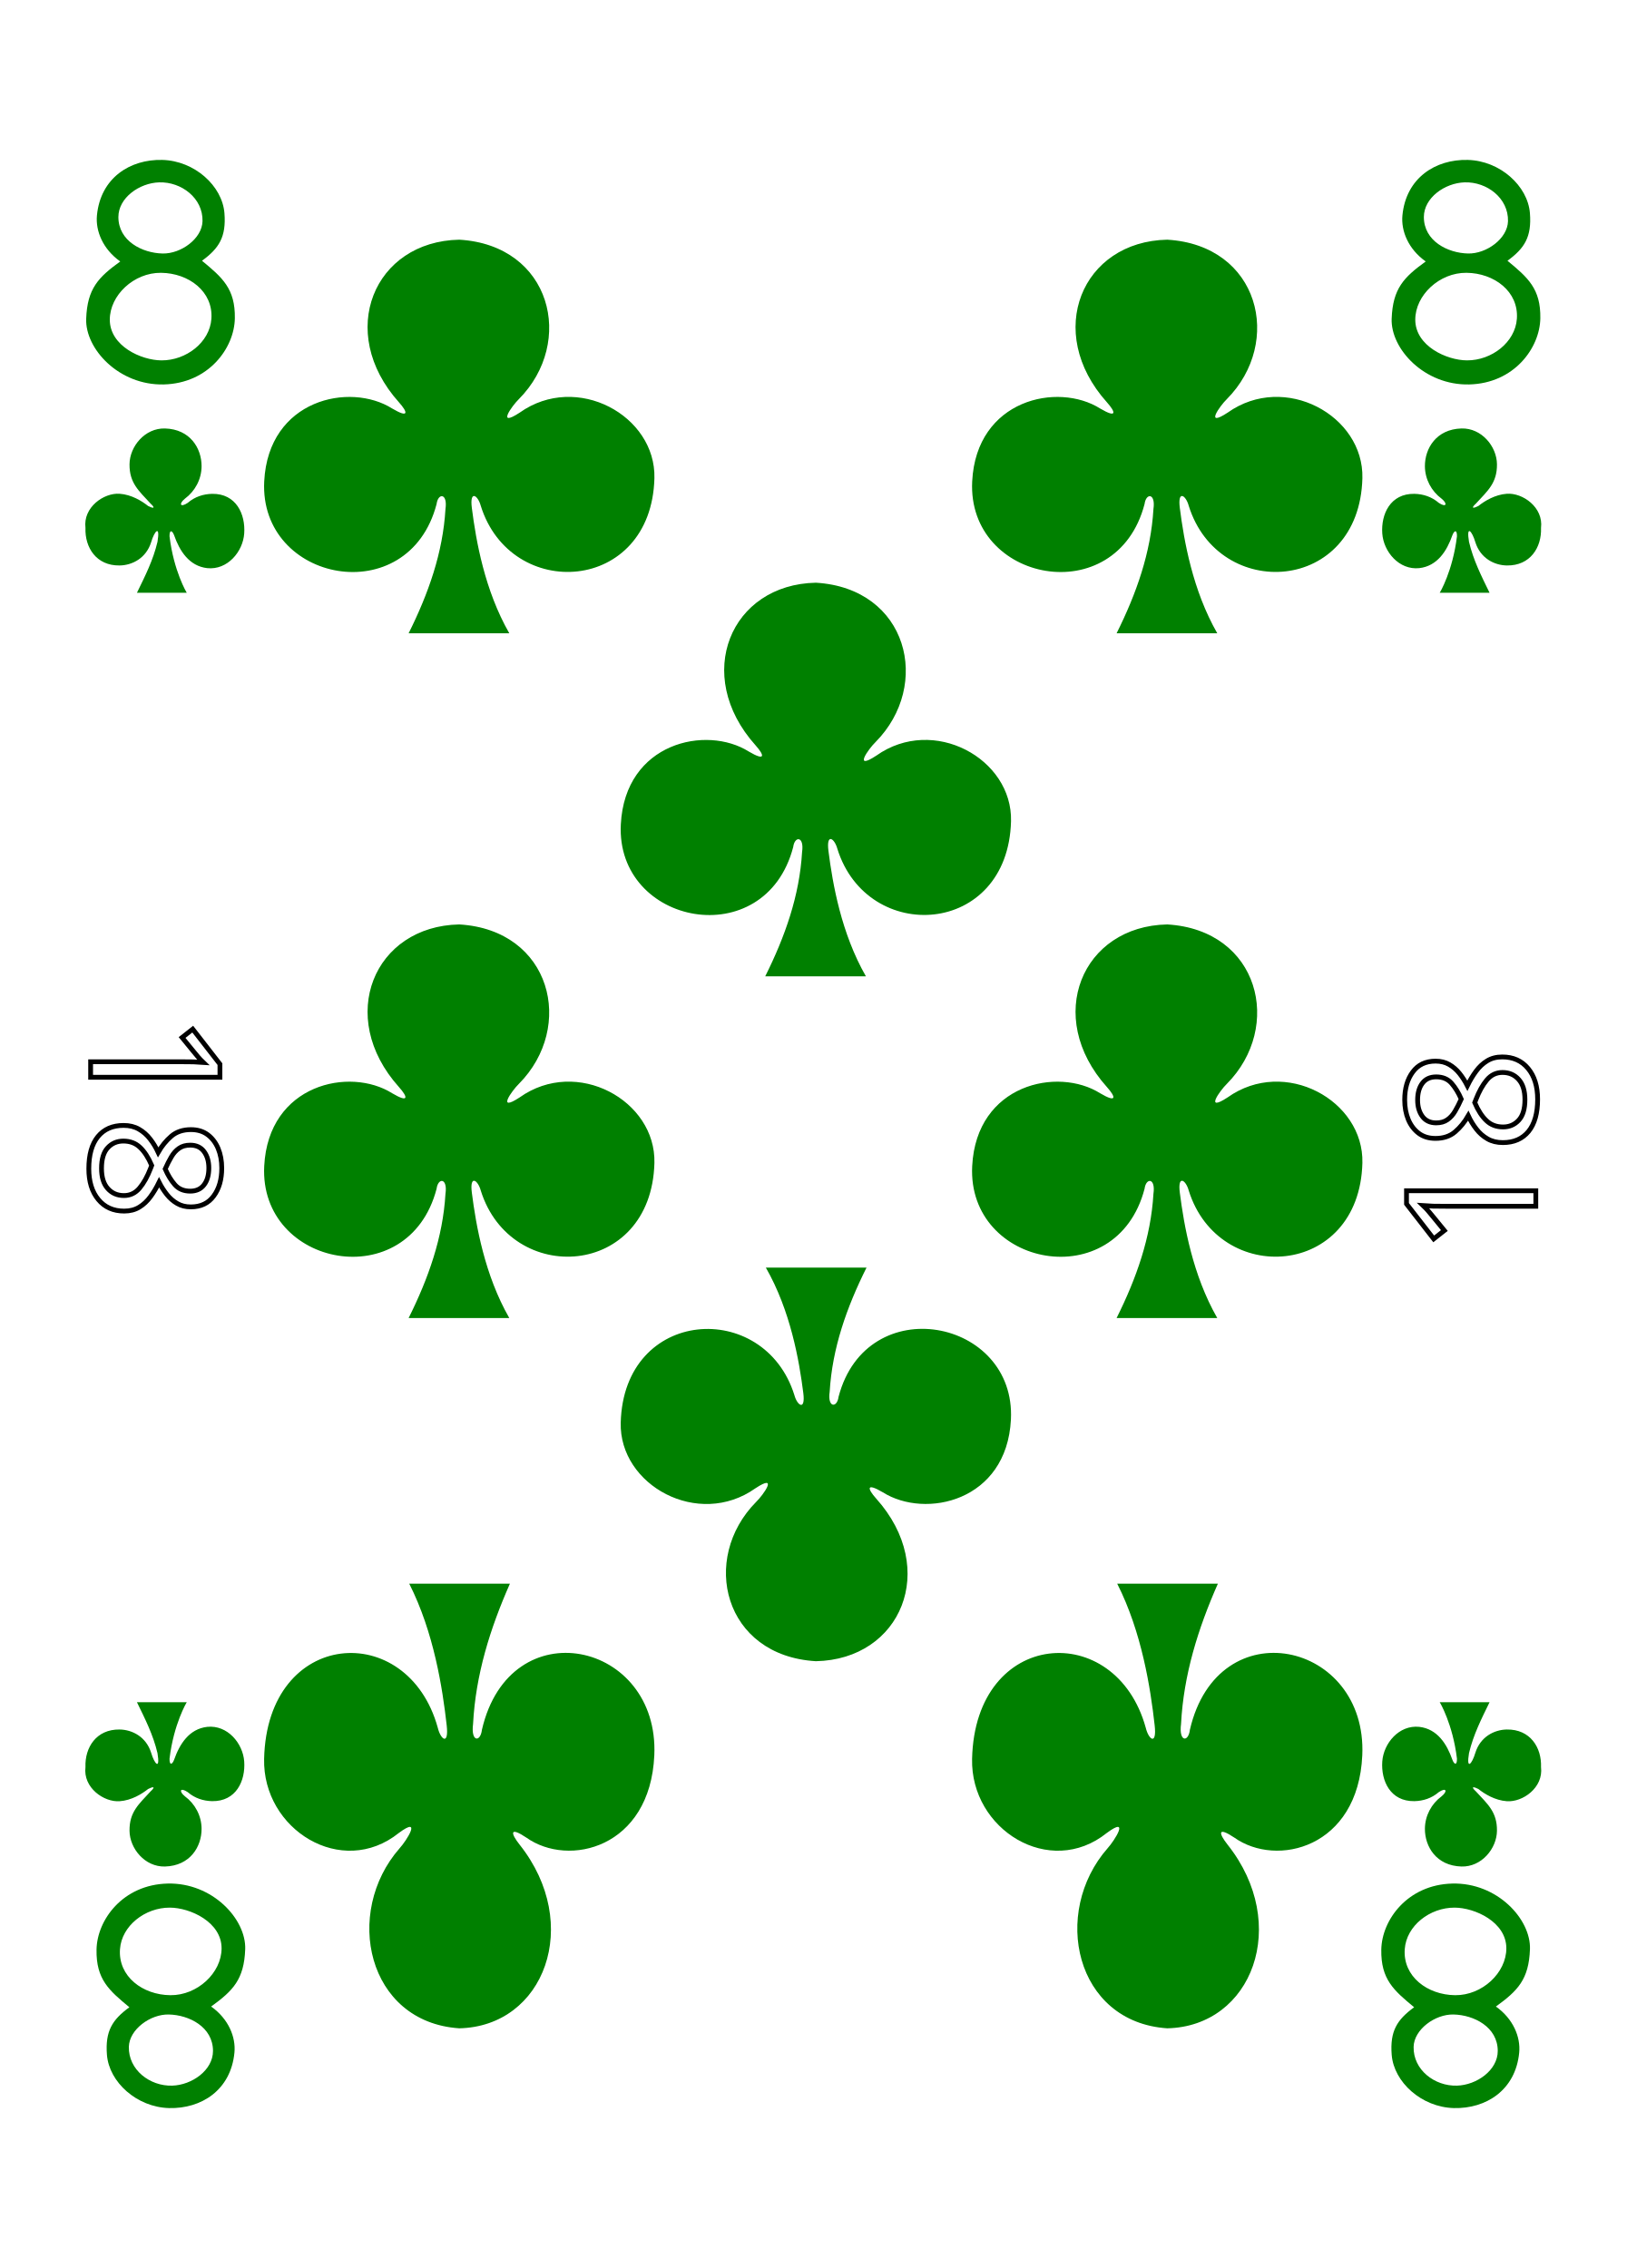
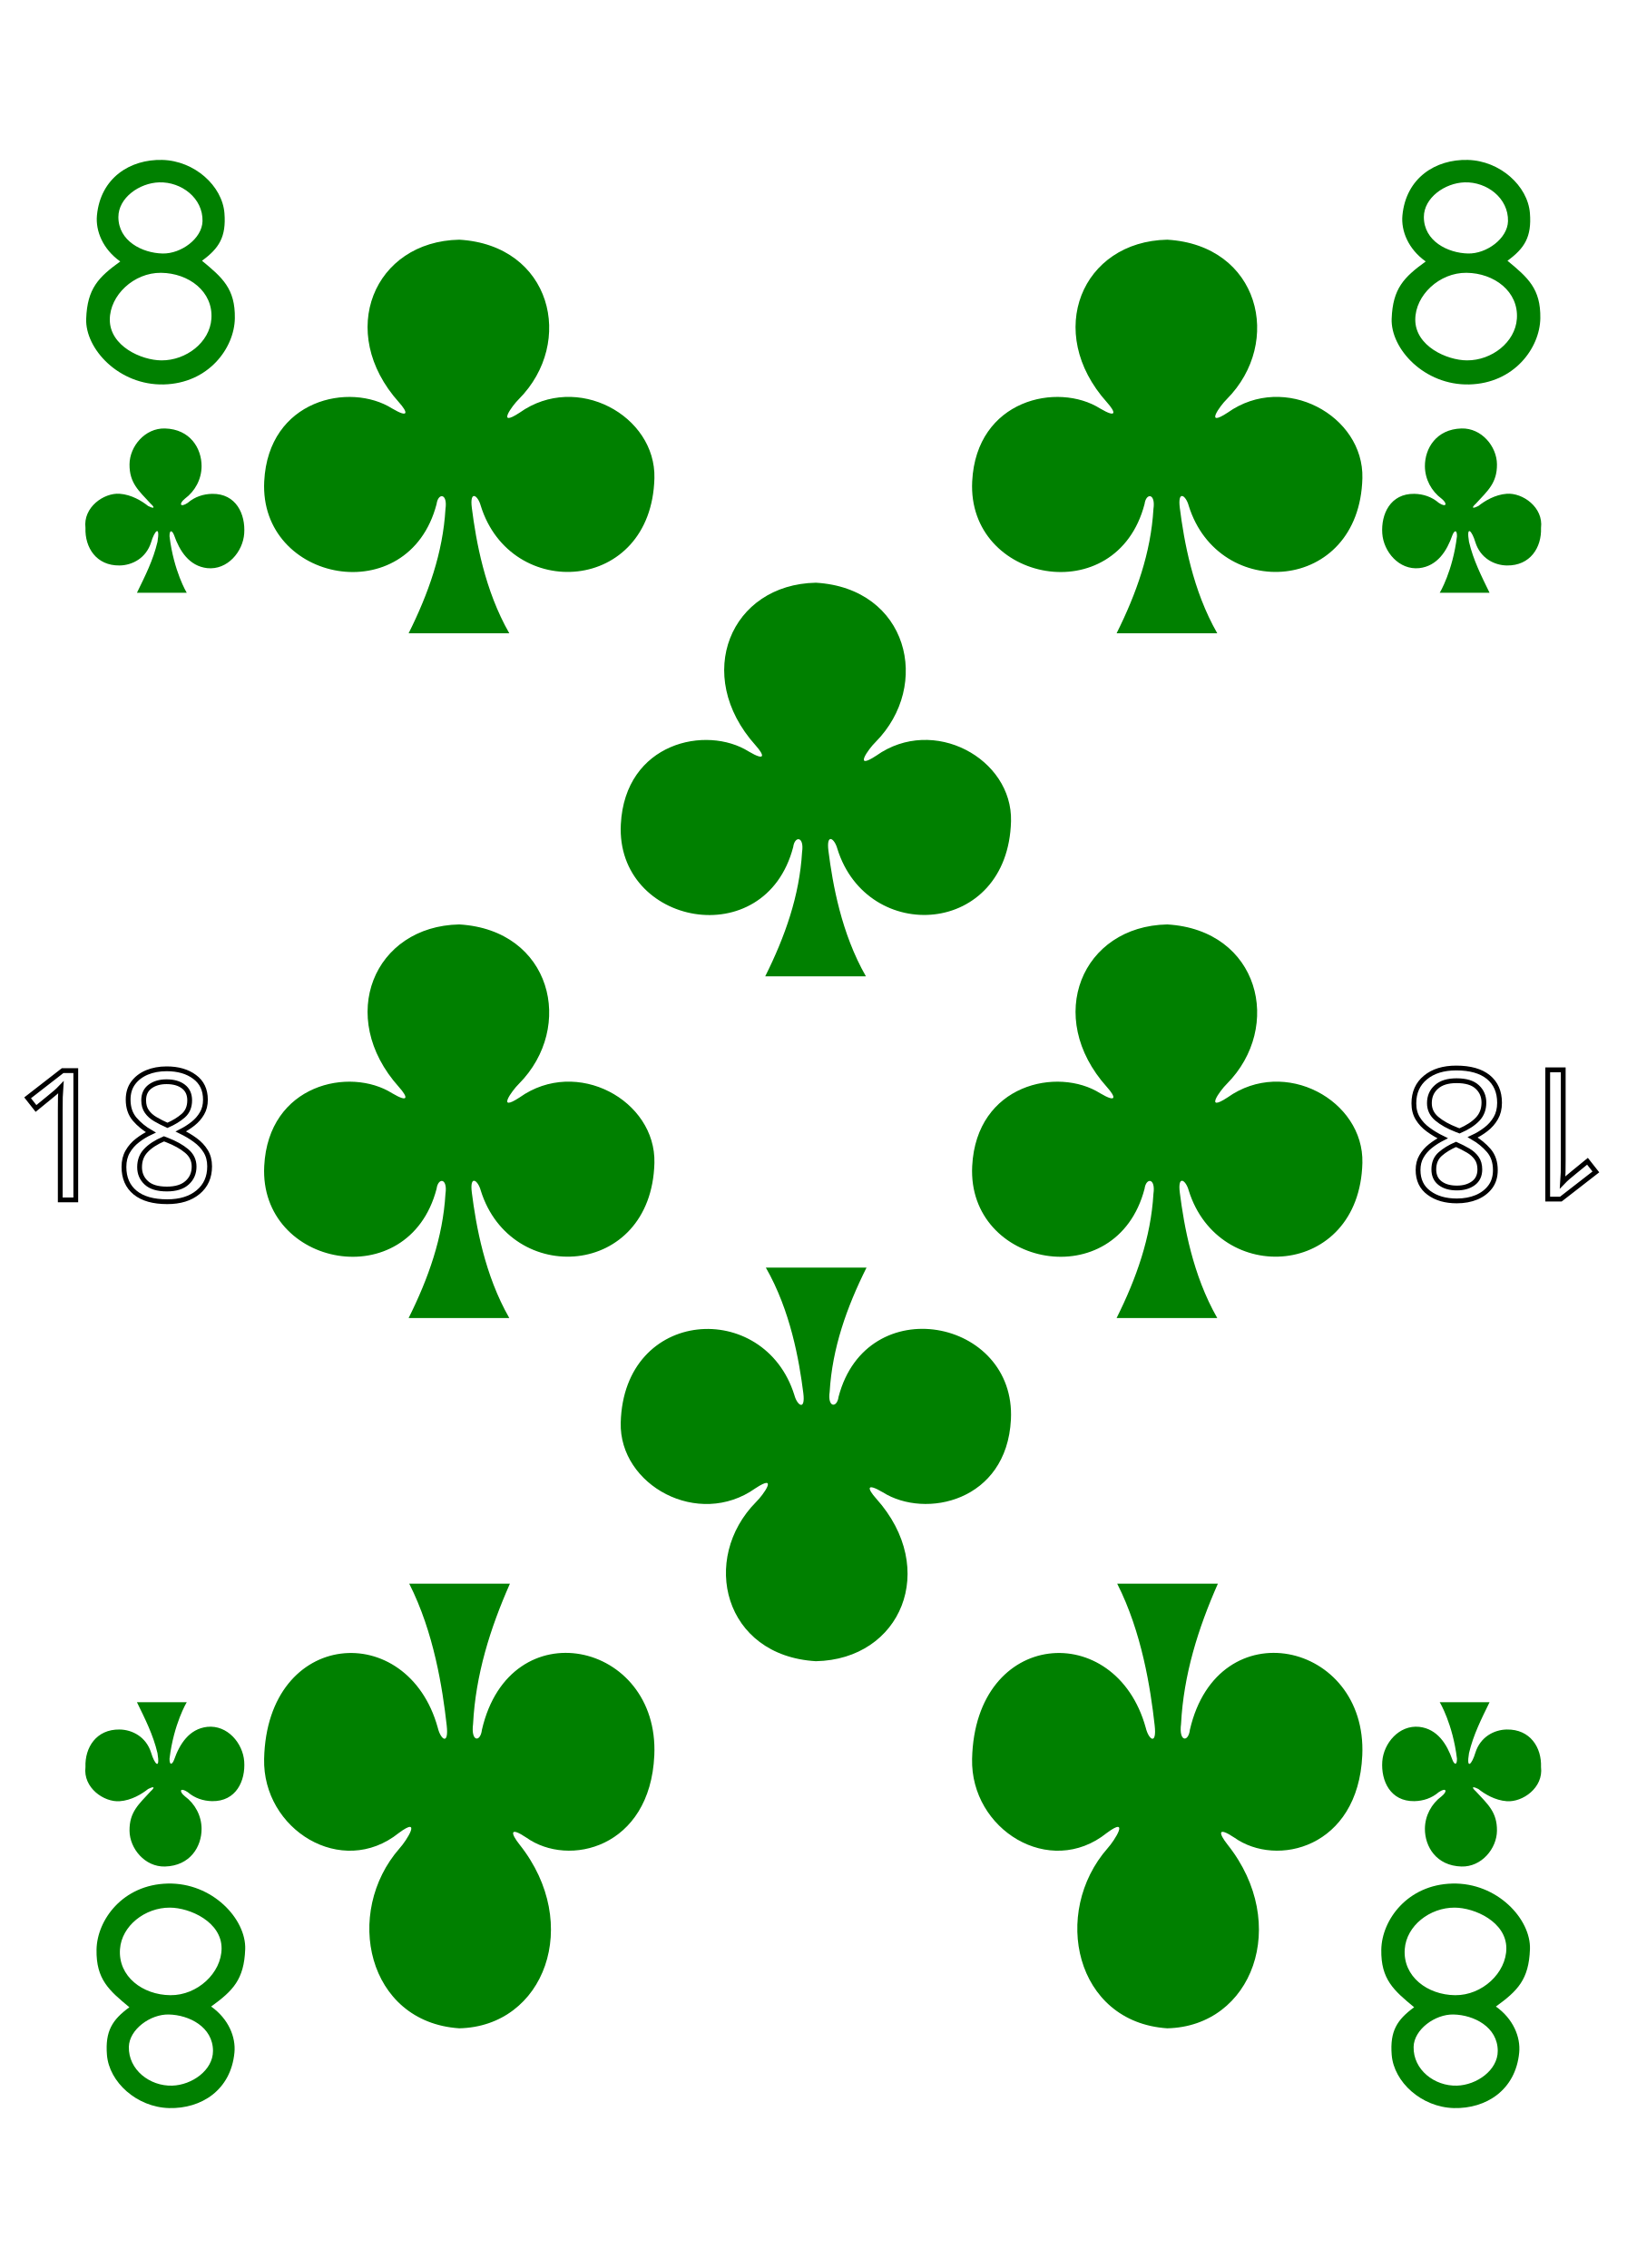
<svg xmlns="http://www.w3.org/2000/svg" width="224.25" height="312.781" id="svg18947" version="1.1">
  <defs id="defs18949" />
  <g transform="translate(-247.874,-381.6862)" id="layer1">
    <g transform="translate(267.498,-1650.124)" id="g10547" style="display:inline">
      <path d="m -7.741,2075.763 c 0.152,-4.157 1.682,-5.718 4.696,-7.894 -2.404,-1.705 -3.418,-4.215 -3.213,-6.353 0.495,-5.175 4.569,-7.763 9.011,-7.651 4.441,0.113 8.269,3.575 8.568,7.336 0.26,3.271 -0.732,4.847 -3.095,6.569 2.805,2.319 4.598,3.848 4.53,7.942 -0.068,4.095 -3.616,8.968 -9.799,9.117 -6.183,0.15 -10.851,-4.911 -10.699,-9.067 z m 17.264,0.014 c 0.265,-3.764 -3.124,-6.303 -6.948,-6.343 -3.726,-0.039 -7.06,3.084 -7.06,6.464 0,3.63 4.335,5.602 7.135,5.612 3.403,0.012 6.644,-2.491 6.872,-5.733 z m -1.224,-13.465 c 0.074,-3.171 -2.904,-5.443 -5.974,-5.352 -2.732,0.082 -5.625,2.129 -5.626,4.779 0,3.316 3.289,4.971 6.096,5.033 2.546,0.057 5.449,-2.066 5.504,-4.461 z" id="path7112-0" style="fill:#008000;fill-opacity:1;display:inline" />
      <path d="m 191.322,2300.638 c -0.152,4.157 -1.682,5.718 -4.696,7.894 2.404,1.705 3.418,4.215 3.213,6.353 -0.495,5.175 -4.569,7.763 -9.011,7.651 -4.441,-0.113 -8.269,-3.575 -8.568,-7.336 -0.26,-3.271 0.732,-4.847 3.095,-6.569 -2.805,-2.319 -4.598,-3.848 -4.53,-7.942 0.068,-4.095 3.615,-8.968 9.799,-9.117 6.183,-0.15 10.851,4.91 10.699,9.067 z m -17.264,-0.013 c -0.265,3.764 3.124,6.304 6.948,6.343 3.726,0.039 7.06,-3.084 7.06,-6.464 0,-3.63 -4.335,-5.602 -7.135,-5.612 -3.403,-0.012 -6.644,2.491 -6.872,5.733 z m 1.224,13.465 c -0.074,3.171 2.904,5.443 5.974,5.352 2.732,-0.082 5.625,-2.129 5.626,-4.779 0,-3.315 -3.289,-4.971 -6.096,-5.033 -2.546,-0.057 -5.449,2.066 -5.505,4.461 z" id="path7128-9" style="fill:#008000;fill-opacity:1;display:inline" />
      <g id="g8166" transform="matrix(0.95,0,0,0.95,4.990475,107.4506)">
        <path style="fill:#008000;fill-opacity:1;display:inline" id="path3309" d="m 136.145,2117.578 c 2.879,-5.776 4.976,-11.701 5.348,-18.037 0.342,-2.332 -1.075,-2.371 -1.288,-0.729 -4.076,15.593 -25.763,11.37 -25.017,-3.296 0.605,-11.895 12.419,-14.454 18.582,-10.565 2.434,1.433 2.296,0.575 0.968,-0.912 -9.155,-10.211 -3.61,-23.362 8.761,-23.602 13.38,0.793 16.851,14.87 8.644,23.148 -1.021,0.995 -3.284,4.191 0.123,1.956 8.287,-5.888 19.787,0.443 19.553,9.521 -0.433,16.739 -20.839,17.987 -25.203,4.006 -0.42,-1.55 -1.629,-2.329 -1.295,0.304 0.605,4.767 1.857,11.953 5.437,18.206 z" />
        <path style="fill:#008000;fill-opacity:1;display:inline" id="path3311" d="m 136.145,2216.982 c 2.879,-5.776 4.976,-11.701 5.348,-18.037 0.342,-2.332 -1.075,-2.371 -1.288,-0.729 -4.076,15.593 -25.763,11.37 -25.017,-3.296 0.605,-11.895 12.419,-14.454 18.582,-10.565 2.434,1.433 2.296,0.575 0.968,-0.912 -9.155,-10.211 -3.61,-23.362 8.761,-23.602 13.38,0.793 16.851,14.87 8.644,23.148 -1.021,0.995 -3.284,4.191 0.123,1.956 8.287,-5.888 19.787,0.443 19.553,9.521 -0.433,16.739 -20.839,17.987 -25.203,4.006 -0.42,-1.55 -1.629,-2.329 -1.295,0.304 0.605,4.767 1.857,11.953 5.437,18.206 z" />
        <path style="fill:#008000;fill-opacity:1;display:inline" id="path3313" d="m 33.394,2216.982 c 2.879,-5.776 4.976,-11.701 5.348,-18.037 0.342,-2.332 -1.075,-2.371 -1.288,-0.729 -4.076,15.593 -25.763,11.37 -25.017,-3.296 0.605,-11.895 12.419,-14.454 18.582,-10.565 2.434,1.433 2.296,0.575 0.968,-0.912 -9.155,-10.211 -3.61,-23.362 8.761,-23.602 13.38,0.793 16.851,14.87 8.644,23.148 -1.021,0.995 -3.284,4.191 0.123,1.956 8.287,-5.888 19.787,0.443 19.553,9.521 -0.433,16.739 -20.839,17.987 -25.203,4.006 -0.42,-1.55 -1.629,-2.329 -1.295,0.304 0.605,4.767 1.857,11.953 5.437,18.206 z" />
        <path style="fill:#008000;fill-opacity:1;display:inline" id="path3315" d="m 85.15,2167.374 c 2.879,-5.776 4.976,-11.701 5.348,-18.037 0.342,-2.332 -1.075,-2.371 -1.288,-0.729 -4.076,15.593 -25.763,11.37 -25.017,-3.296 0.605,-11.895 12.419,-14.454 18.582,-10.565 2.434,1.433 2.296,0.575 0.968,-0.912 -9.155,-10.211 -3.61,-23.362 8.761,-23.602 13.38,0.793 16.851,14.87 8.644,23.148 -1.021,0.995 -3.284,4.191 0.123,1.956 8.287,-5.888 19.787,0.443 19.553,9.521 -0.433,16.739 -20.839,17.987 -25.203,4.006 -0.42,-1.55 -1.629,-2.329 -1.295,0.304 0.605,4.767 1.857,11.953 5.437,18.206 z" />
        <path style="fill:#008000;fill-opacity:1;display:inline" id="path3317" d="m 33.394,2117.578 c 2.879,-5.776 4.976,-11.701 5.348,-18.037 0.342,-2.332 -1.075,-2.371 -1.288,-0.729 -4.076,15.593 -25.763,11.37 -25.017,-3.296 0.605,-11.895 12.419,-14.454 18.582,-10.565 2.434,1.433 2.296,0.575 0.968,-0.912 -9.155,-10.211 -3.61,-23.362 8.761,-23.602 13.38,0.793 16.851,14.87 8.644,23.148 -1.021,0.995 -3.284,4.191 0.123,1.956 8.287,-5.888 19.787,0.443 19.553,9.521 -0.433,16.739 -20.839,17.987 -25.203,4.006 -0.42,-1.55 -1.629,-2.329 -1.295,0.304 0.605,4.767 1.857,11.953 5.437,18.206 z" />
        <path style="fill:#008000;fill-opacity:1;display:inline" id="path3375" d="m 150.847,2255.541 c -2.879,6.524 -4.976,13.218 -5.348,20.375 -0.342,2.634 1.075,2.678 1.288,0.823 4.076,-17.614 25.763,-12.844 25.017,3.724 -0.605,13.437 -12.419,16.328 -18.582,11.934 -2.434,-1.619 -2.296,-0.649 -0.968,1.03 9.155,11.535 3.61,26.39 -8.761,26.662 -13.38,-0.896 -16.851,-16.797 -8.644,-26.149 1.021,-1.123 3.284,-4.734 -0.123,-2.21 -8.287,6.651 -19.787,-0.5 -19.553,-10.755 0.433,-18.909 20.839,-20.319 25.203,-4.525 0.42,1.751 1.629,2.63 1.295,-0.344 -0.605,-5.385 -1.857,-13.503 -5.437,-20.566 z" />
        <path style="fill:#008000;fill-opacity:1;display:inline" id="path3377" d="m 99.852,2209.656 c -2.879,5.776 -4.976,11.701 -5.348,18.037 -0.342,2.332 1.075,2.371 1.288,0.729 4.076,-15.593 25.763,-11.37 25.017,3.296 -0.605,11.895 -12.419,14.454 -18.582,10.565 -2.434,-1.433 -2.296,-0.575 -0.968,0.912 9.155,10.211 3.61,23.362 -8.761,23.602 -13.38,-0.793 -16.851,-14.87 -8.644,-23.148 1.021,-0.995 3.284,-4.191 -0.123,-1.956 -8.287,5.888 -19.787,-0.443 -19.553,-9.521 0.433,-16.739 20.839,-17.987 25.203,-4.006 0.42,1.55 1.629,2.329 1.295,-0.304 -0.605,-4.767 -1.857,-11.953 -5.437,-18.206 z" />
        <path style="fill:#008000;fill-opacity:1;display:inline" id="path3379" d="m 48.096,2255.541 c -2.879,6.524 -4.976,13.218 -5.348,20.375 -0.342,2.634 1.075,2.678 1.288,0.823 4.076,-17.614 25.763,-12.844 25.017,3.724 -0.605,13.437 -12.419,16.328 -18.582,11.934 -2.434,-1.619 -2.296,-0.649 -0.968,1.03 9.155,11.535 3.61,26.39 -8.761,26.662 -13.38,-0.896 -16.851,-16.797 -8.644,-26.149 1.021,-1.123 3.284,-4.734 -0.123,-2.21 -8.287,6.651 -19.787,-0.5 -19.553,-10.755 0.433,-18.909 20.839,-20.319 25.203,-4.525 0.42,1.751 1.629,2.63 1.295,-0.344 -0.605,-5.385 -1.857,-13.503 -5.437,-20.566 z" />
      </g>
      <path d="m -0.744,2113.561 c 1.132,-2.323 2.235,-4.485 2.835,-7.031 0.398,-2.401 -0.416,-1.509 -0.879,0.065 -0.685,2.182 -2.586,3.177 -4.351,3.2 -3.203,0.044 -4.8,-2.474 -4.701,-5.181 -0.35,-2.849 2.537,-4.864 4.714,-4.709 1.636,0.117 3.063,0.999 3.926,1.687 0.566,0.299 1.172,0.432 0.328,-0.341 -1.594,-1.741 -2.923,-2.816 -2.894,-5.425 0.028,-2.45 2.122,-5.005 4.898,-4.925 3.469,0.1 5.046,2.746 5.038,5.207 -0.009,1.794 -0.906,3.445 -2.291,4.468 -0.897,0.728 -0.645,1.273 0.378,0.584 0.983,-0.847 2.154,-1.218 3.368,-1.244 3.316,-0.052 4.612,2.813 4.422,5.476 -0.178,2.494 -2.302,5.062 -5.101,4.771 -2.499,-0.286 -3.812,-2.384 -4.565,-4.538 -0.249,-0.66 -0.642,-0.839 -0.631,0.145 0.577,4.804 2.367,7.794 2.38,7.791 z" id="path3468" style="fill:#008000;fill-opacity:1;display:inline" />
      <path d="m 185.753,2266.561 c -1.132,2.323 -2.235,4.485 -2.835,7.031 -0.398,2.401 0.416,1.509 0.879,-0.065 0.685,-2.183 2.586,-3.177 4.351,-3.2 3.203,-0.043 4.8,2.474 4.7,5.181 0.35,2.849 -2.537,4.864 -4.714,4.709 -1.636,-0.117 -3.063,-1 -3.926,-1.686 -0.566,-0.3 -1.172,-0.432 -0.328,0.341 1.594,1.741 2.923,2.816 2.894,5.425 -0.028,2.45 -2.122,5.005 -4.898,4.925 -3.469,-0.1 -5.046,-2.746 -5.038,-5.207 0.01,-1.794 0.906,-3.445 2.291,-4.467 0.897,-0.728 0.645,-1.273 -0.378,-0.584 -0.983,0.847 -2.154,1.218 -3.368,1.244 -3.316,0.052 -4.612,-2.813 -4.422,-5.476 0.178,-2.494 2.302,-5.062 5.101,-4.771 2.499,0.286 3.812,2.384 4.565,4.538 0.249,0.66 0.642,0.839 0.631,-0.145 -0.577,-4.805 -2.367,-7.794 -2.38,-7.792 z" id="path3490" style="fill:#008000;fill-opacity:1;display:inline" />
      <path d="m 172.255,2075.763 c 0.152,-4.157 1.682,-5.718 4.696,-7.894 -2.404,-1.705 -3.418,-4.215 -3.213,-6.353 0.495,-5.175 4.569,-7.763 9.011,-7.651 4.441,0.113 8.269,3.575 8.568,7.336 0.26,3.271 -0.732,4.847 -3.095,6.569 2.805,2.319 4.598,3.848 4.53,7.942 -0.068,4.095 -3.616,8.968 -9.799,9.117 -6.183,0.15 -10.851,-4.91 -10.699,-9.067 z m 17.264,0.013 c 0.265,-3.764 -3.124,-6.304 -6.948,-6.343 -3.726,-0.039 -7.06,3.084 -7.06,6.464 0,3.63 4.335,5.602 7.135,5.612 3.403,0.012 6.644,-2.491 6.872,-5.733 z m -1.224,-13.465 c 0.074,-3.171 -2.904,-5.443 -5.974,-5.352 -2.732,0.082 -5.625,2.129 -5.626,4.779 0,3.316 3.289,4.971 6.096,5.033 2.546,0.057 5.449,-2.066 5.504,-4.461 z" id="path7112-0-5" style="fill:#008000;fill-opacity:1;display:inline" />
      <path d="m 14.183,2300.638 c -0.152,4.157 -1.682,5.718 -4.696,7.894 2.404,1.705 3.418,4.215 3.213,6.353 -0.495,5.175 -4.569,7.763 -9.011,7.651 -4.441,-0.113 -8.269,-3.575 -8.568,-7.336 -0.26,-3.271 0.732,-4.847 3.095,-6.569 -2.805,-2.319 -4.598,-3.848 -4.53,-7.942 0.068,-4.095 3.615,-8.968 9.799,-9.117 6.183,-0.15 10.851,4.911 10.699,9.067 z m -17.264,-0.013 c -0.265,3.764 3.124,6.304 6.948,6.343 3.726,0.039 7.06,-3.084 7.06,-6.464 0,-3.63 -4.335,-5.602 -7.135,-5.612 -3.403,-0.012 -6.644,2.491 -6.872,5.733 z m 1.224,13.465 c -0.074,3.171 2.904,5.443 5.974,5.352 2.732,-0.082 5.625,-2.129 5.626,-4.779 0,-3.316 -3.289,-4.971 -6.096,-5.033 -2.546,-0.057 -5.449,2.066 -5.505,4.461 z" id="path7128-9-2" style="fill:#008000;fill-opacity:1;display:inline" />
      <path d="m 185.753,2113.561 c -1.132,-2.323 -2.235,-4.485 -2.835,-7.031 -0.398,-2.401 0.416,-1.509 0.879,0.065 0.685,2.183 2.586,3.177 4.351,3.2 3.203,0.043 4.8,-2.474 4.7,-5.181 0.35,-2.849 -2.537,-4.864 -4.714,-4.709 -1.636,0.117 -3.063,0.999 -3.926,1.686 -0.566,0.299 -1.172,0.432 -0.328,-0.341 1.594,-1.741 2.923,-2.816 2.894,-5.425 -0.028,-2.45 -2.122,-5.005 -4.898,-4.925 -3.469,0.1 -5.046,2.746 -5.038,5.207 0.01,1.794 0.906,3.445 2.291,4.468 0.897,0.728 0.645,1.273 -0.378,0.584 -0.983,-0.848 -2.154,-1.218 -3.368,-1.244 -3.316,-0.052 -4.612,2.813 -4.422,5.476 0.178,2.494 2.302,5.062 5.101,4.771 2.499,-0.286 3.812,-2.384 4.565,-4.538 0.249,-0.66 0.642,-0.839 0.631,0.145 -0.577,4.804 -2.367,7.794 -2.38,7.792 z" id="path3468-4" style="fill:#008000;fill-opacity:1;display:inline" />
      <path d="m -0.744,2266.561 c 1.132,2.323 2.235,4.485 2.835,7.031 0.398,2.401 -0.416,1.509 -0.879,-0.065 -0.685,-2.183 -2.586,-3.177 -4.351,-3.2 -3.203,-0.043 -4.8,2.474 -4.701,5.181 -0.35,2.849 2.537,4.864 4.714,4.709 1.636,-0.117 3.063,-0.999 3.926,-1.686 0.566,-0.3 1.172,-0.432 0.328,0.341 -1.594,1.741 -2.923,2.816 -2.894,5.425 0.028,2.45 2.122,5.005 4.898,4.925 3.469,-0.1 5.046,-2.746 5.038,-5.207 -0.009,-1.794 -0.906,-3.445 -2.291,-4.467 -0.897,-0.728 -0.645,-1.273 0.378,-0.584 0.983,0.847 2.154,1.218 3.368,1.244 3.316,0.052 4.612,-2.813 4.422,-5.476 -0.178,-2.494 -2.302,-5.062 -5.101,-4.771 -2.499,0.286 -3.812,2.385 -4.565,4.538 -0.249,0.66 -0.642,0.839 -0.631,-0.145 0.577,-4.805 2.367,-7.794 2.38,-7.792 z" id="path3490-1" style="fill:#008000;fill-opacity:1;display:inline" />
    </g>
    <g transform="translate(-0.02084198,3.3503876e-5)" id="g73">
-       <text transform="matrix(0,1,-1,0,0,0)" xml:space="preserve" style="font-size:24.967px;font-style:normal;font-variant:normal;font-weight:normal;font-stretch:normal;text-align:start;line-height:125%;letter-spacing:0px;word-spacing:0px;writing-mode:lr-tb;text-anchor:start;fill:none;stroke:#000000;stroke-width:0.661;stroke-opacity:1;font-family:Card Characters;-inkscape-font-specification:'Card Characters, Normal'" x="521.394" y="-260.39" id="text70860-7">
-         <tspan style="stroke-width:0.661" y="-260.39" x="521.394" id="tspan3766">18</tspan>
+       <text xml:space="preserve" style="font-style:normal;font-variant:normal;font-weight:normal;font-stretch:normal;font-size:24.967px;line-height:125%;font-family:'Card Characters';-inkscape-font-specification:'Card Characters, Normal';text-align:start;letter-spacing:0px;word-spacing:0px;writing-mode:lr-tb;text-anchor:start;fill:none;stroke:#000000;stroke-width:0.661;stroke-opacity:1" x="249.483" y="547.165" id="text70860-7">
+         <tspan style="stroke-width:0.661" y="547.165" x="249.483" id="tspan3766">18</tspan>
      </text>
-       <text id="text3768" y="459.65" x="-554.76" style="font-size:24.967px;font-style:normal;font-variant:normal;font-weight:normal;font-stretch:normal;text-align:start;line-height:125%;letter-spacing:0px;word-spacing:0px;writing-mode:lr-tb;text-anchor:start;fill:none;stroke:#000000;stroke-width:0.661;stroke-opacity:1;font-family:Card Characters;-inkscape-font-specification:'Card Characters, Normal'" xml:space="preserve" transform="matrix(0,-1,1,0,0,0)">
-         <tspan style="stroke-width:0.661" id="tspan3770" x="-554.76" y="459.65">18</tspan>
+       <text id="text3768" y="-529.229" x="-470.147" style="font-style:normal;font-variant:normal;font-weight:normal;font-stretch:normal;font-size:24.967px;line-height:125%;font-family:'Card Characters';-inkscape-font-specification:'Card Characters, Normal';text-align:start;letter-spacing:0px;word-spacing:0px;writing-mode:lr-tb;text-anchor:start;fill:none;stroke:#000000;stroke-width:0.661;stroke-opacity:1" xml:space="preserve" transform="scale(-1,-1)">
+         <tspan style="stroke-width:0.661" id="tspan3770" x="-470.147" y="-529.229">18</tspan>
      </text>
    </g>
  </g>
</svg>
